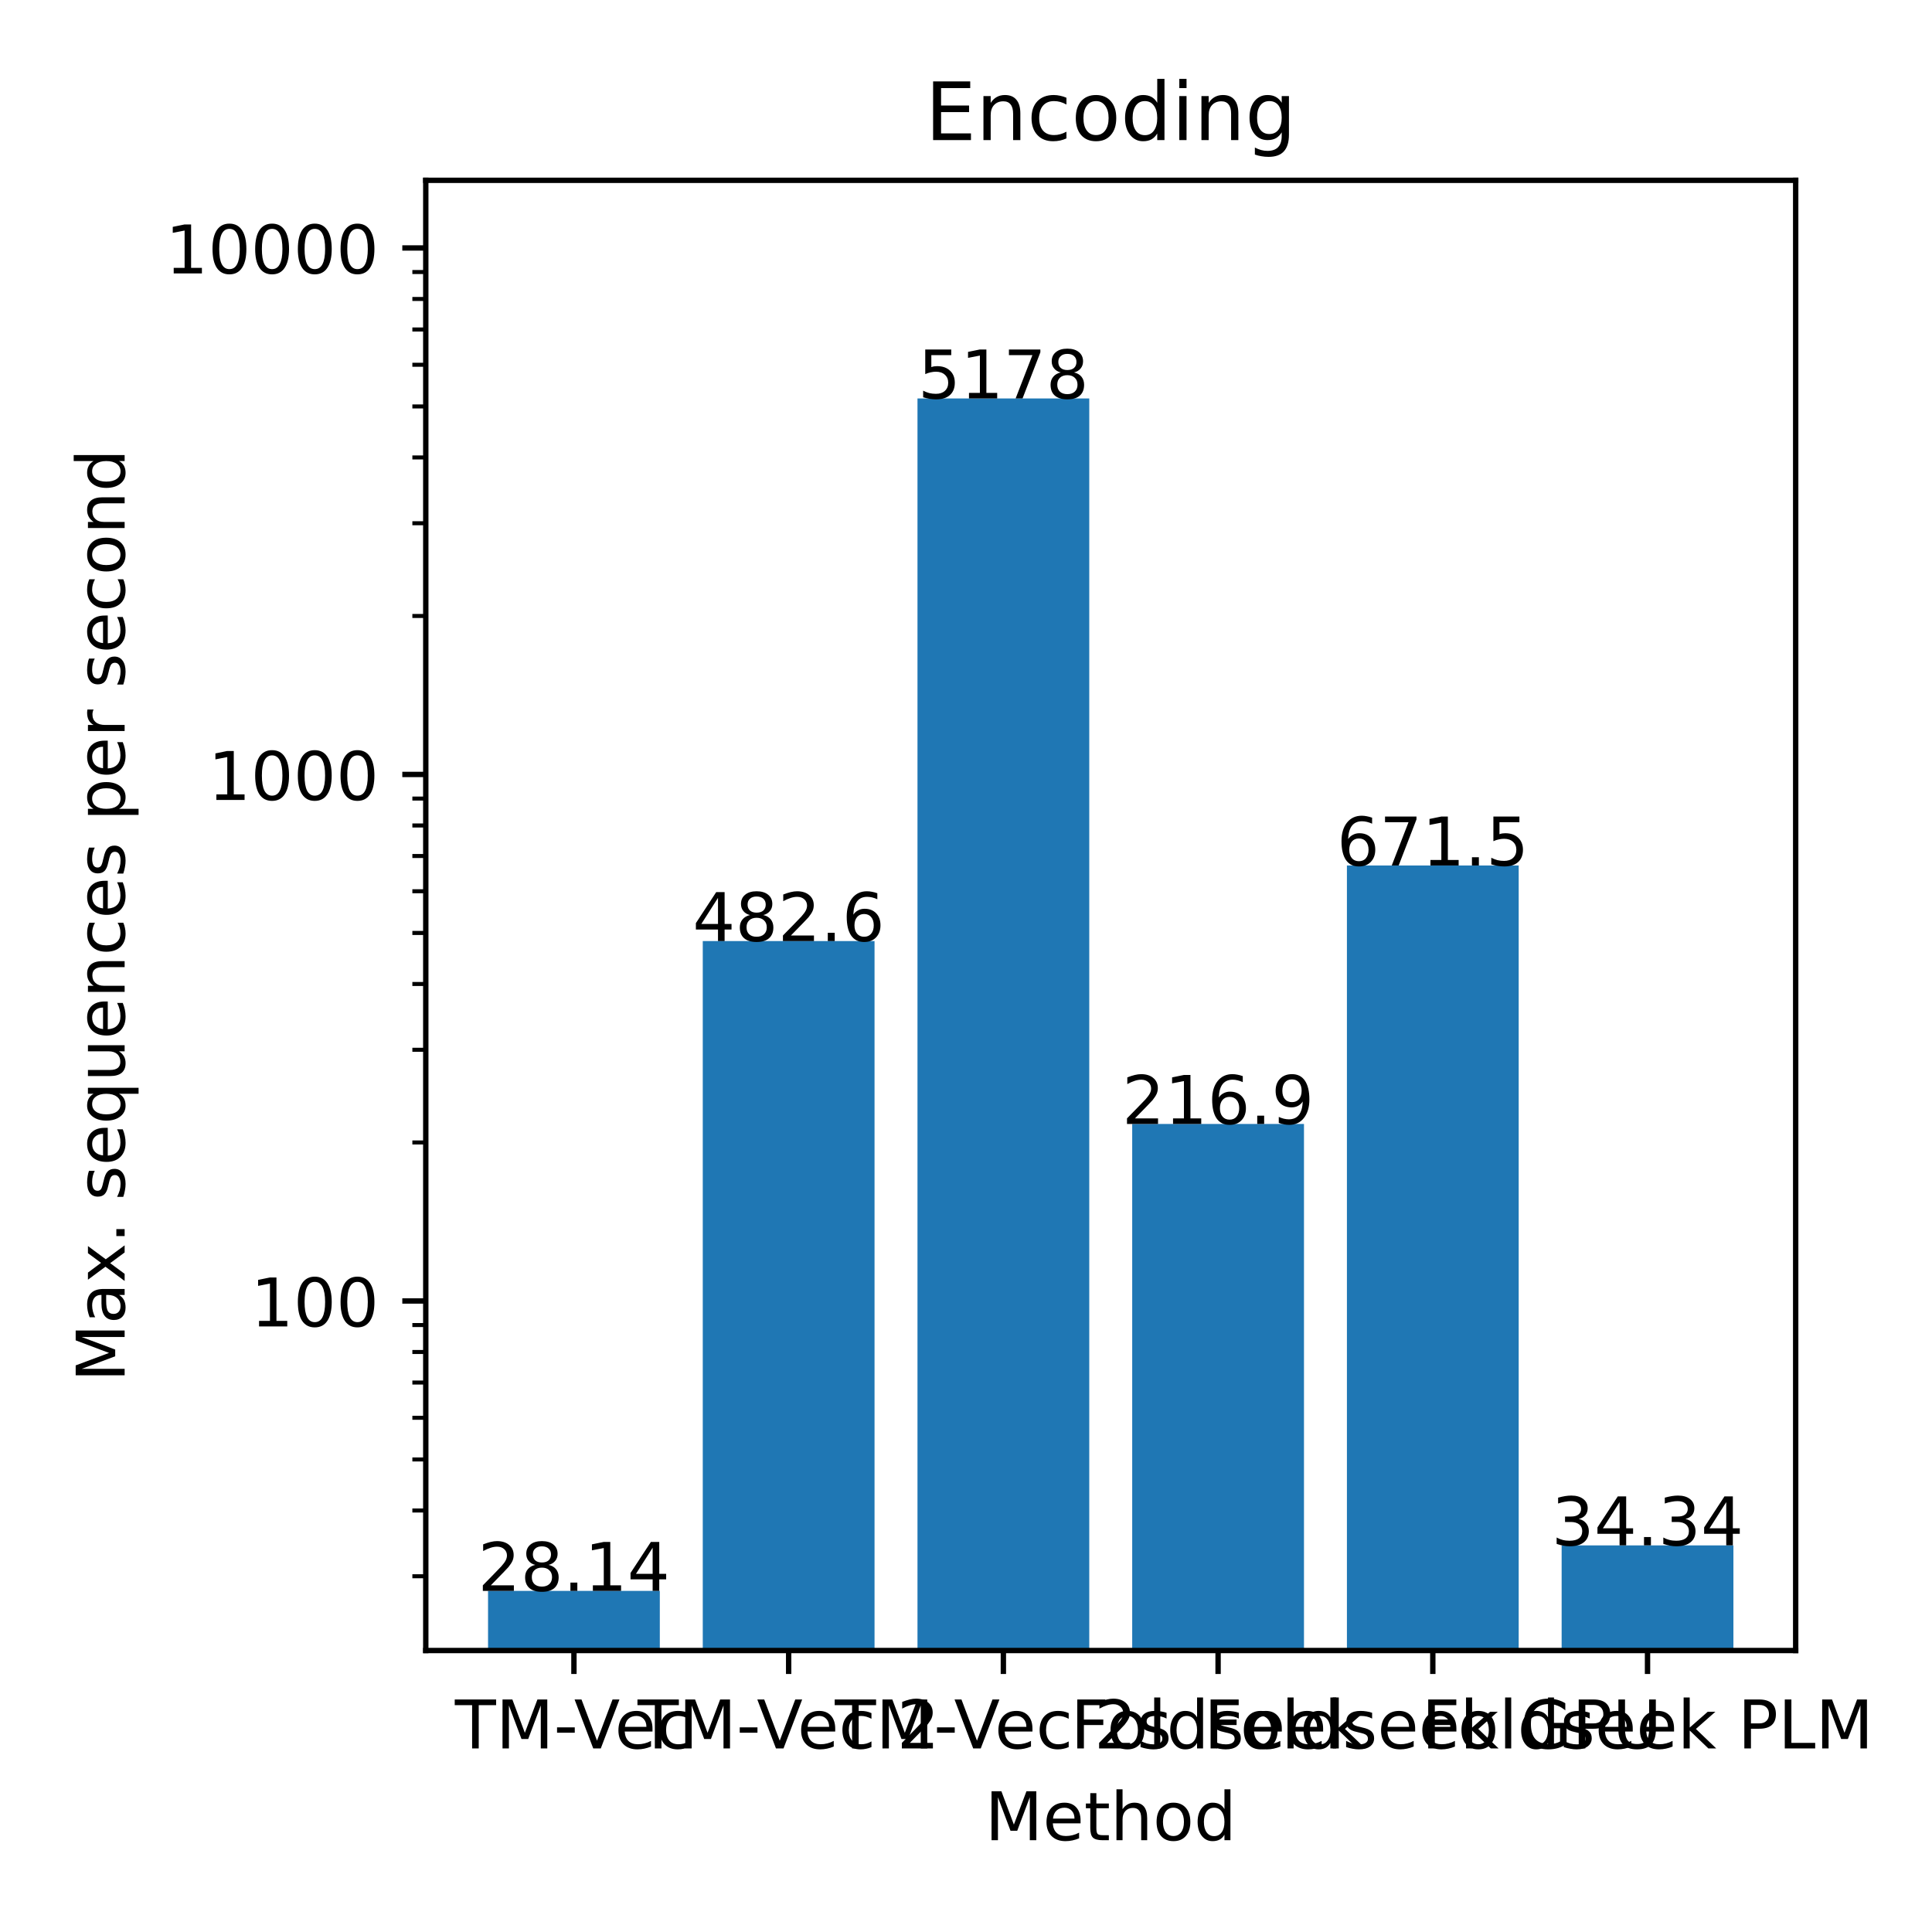
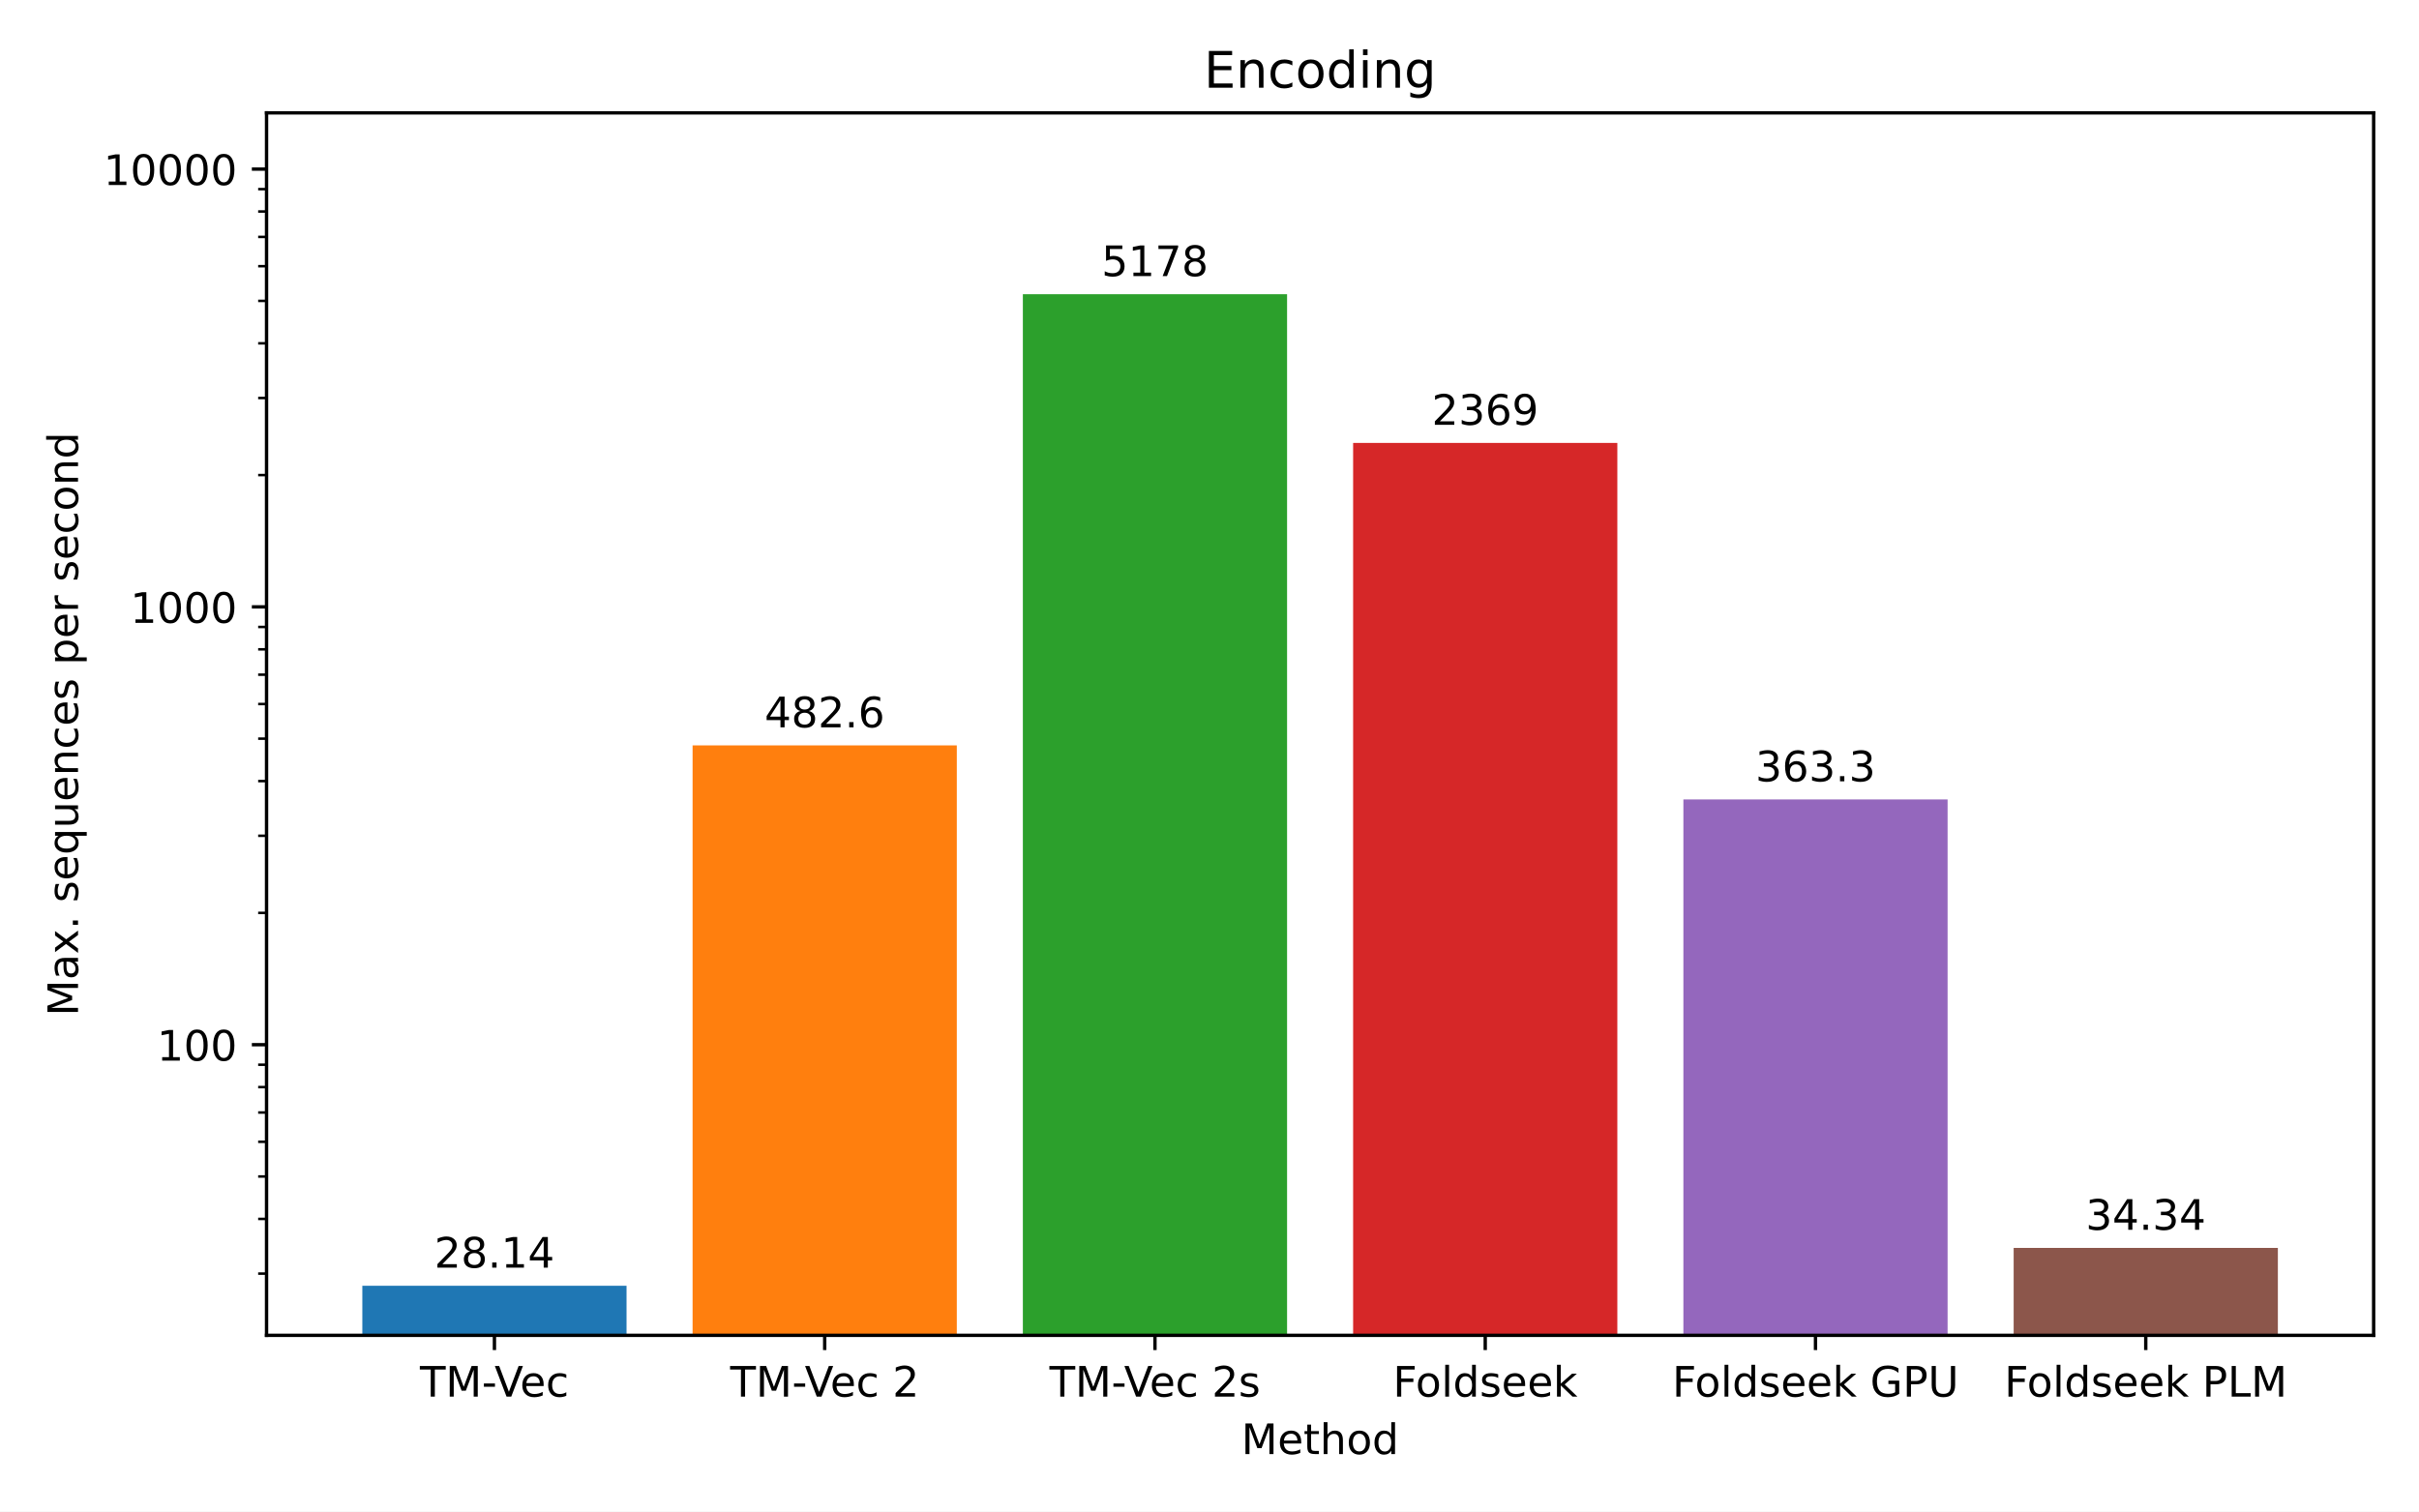
- <svg xmlns="http://www.w3.org/2000/svg" xmlns:xlink="http://www.w3.org/1999/xlink" width="288pt" height="288pt" viewBox="0 0 288 288" version="1.1">
+ <svg xmlns="http://www.w3.org/2000/svg" xmlns:xlink="http://www.w3.org/1999/xlink" height="360pt" version="1.1" viewBox="0 0 576 360" width="576pt">
  <defs>
-     <style type="text/css">*{stroke-linejoin: round; stroke-linecap: butt}</style>
+     <style type="text/css">*{stroke-linecap:butt;stroke-linejoin:round;}</style>
  </defs>
  <g id="figure_1">
    <g id="patch_1">
-       <path d="M 0 288  L 288 288  L 288 0  L 0 0  z " style="fill: #ffffff" />
+       <path d="M 0 360  L 576 360  L 576 0  L 0 0  z " style="fill:#ffffff;" />
    </g>
    <g id="axes_1">
      <g id="patch_2">
-         <path d="M 63.47 246.04  L 267.679 246.04  L 267.679 26.88  L 63.47 26.88  z " style="fill: #ffffff" />
+         <path d="M 63.47 318.04  L 565.2 318.04  L 565.2 26.88  L 63.47 26.88  z " style="fill:#ffffff;" />
      </g>
      <g id="patch_3">
-         <path d="M 72.752 78837.184  L 98.358 78837.184  L 98.358 237.152  L 72.752 237.152  z " clip-path="url(#pb96847e4c1)" style="fill: #1f77b4" />
+         <path clip-path="url(#p6f3fa253c1)" d="M 86.276 104728.505  L 149.189 104728.505  L 149.189 306.232  L 86.276 306.232  z " style="fill:#1f77b4;" />
      </g>
      <g id="patch_4">
-         <path d="M 104.76 78837.184  L 130.366 78837.184  L 130.366 140.282  L 104.76 140.282  z " clip-path="url(#pb96847e4c1)" style="fill: #1f77b4" />
+         <path clip-path="url(#p6f3fa253c1)" d="M 164.917 104728.505  L 227.83 104728.505  L 227.83 177.538  L 164.917 177.538  z " style="fill:#ff7f0e;" />
      </g>
      <g id="patch_5">
-         <path d="M 136.768 78837.184  L 162.374 78837.184  L 162.374 59.395  L 136.768 59.395  z " clip-path="url(#pb96847e4c1)" style="fill: #1f77b4" />
+         <path clip-path="url(#p6f3fa253c1)" d="M 243.558 104728.505  L 306.471 104728.505  L 306.471 70.077  L 243.558 70.077  z " style="fill:#2ca02c;" />
      </g>
      <g id="patch_6">
-         <path d="M 168.775 78837.184  L 194.382 78837.184  L 194.382 167.543  L 168.775 167.543  z " clip-path="url(#pb96847e4c1)" style="fill: #1f77b4" />
+         <path clip-path="url(#p6f3fa253c1)" d="M 322.199 104728.505  L 385.112 104728.505  L 385.112 105.493  L 322.199 105.493  z " style="fill:#d62728;" />
      </g>
      <g id="patch_7">
-         <path d="M 200.783 78837.184  L 226.389 78837.184  L 226.389 129.02  L 200.783 129.02  z " clip-path="url(#pb96847e4c1)" style="fill: #1f77b4" />
+         <path clip-path="url(#p6f3fa253c1)" d="M 400.84 104728.505  L 463.753 104728.505  L 463.753 190.401  L 400.84 190.401  z " style="fill:#9467bd;" />
      </g>
      <g id="patch_8">
-         <path d="M 232.791 78837.184  L 258.397 78837.184  L 258.397 230.366  L 232.791 230.366  z " clip-path="url(#pb96847e4c1)" style="fill: #1f77b4" />
+         <path clip-path="url(#p6f3fa253c1)" d="M 479.481 104728.505  L 542.394 104728.505  L 542.394 297.217  L 479.481 297.217  z " style="fill:#8c564b;" />
      </g>
      <g id="matplotlib.axis_1">
        <g id="xtick_1">
          <g id="line2d_1">
            <defs>
-               <path id="m409411fb9b" d="M 0 0  L 0 3.5  " style="stroke: #000000; stroke-width: 0.8" />
+               <path d="M 0 0  L 0 3.5  " id="mcd91fe436c" style="stroke:#000000;stroke-width:0.8;" />
            </defs>
            <g>
-               <use xlink:href="#m409411fb9b" x="85.555" y="246.04" style="stroke: #000000; stroke-width: 0.8" />
+               <use style="stroke:#000000;stroke-width:0.8;" x="117.732" xlink:href="#mcd91fe436c" y="318.04" />
            </g>
          </g>
          <g id="text_1">
-             <text style="font-size: 10px; font-family: 'DejaVu Sans', 'Bitstream Vera Sans', 'Computer Modern Sans Serif', 'Lucida Grande', 'Verdana', 'Geneva', 'Lucid', 'Arial', 'Helvetica', 'Avant Garde', sans-serif; text-anchor: middle" x="85.555" y="260.638" transform="rotate(-0 85.55532 260.6384)">TM-Vec</text>
+             <text style="font-family:DejaVu Sans;font-size:10px;font-stretch:normal;font-style:normal;font-weight:normal;text-anchor:middle;" transform="rotate(-0, 117.7323, 332.6384)" x="117.732" y="332.638">TM-Vec</text>
          </g>
        </g>
        <g id="xtick_2">
          <g id="line2d_2">
            <g>
-               <use xlink:href="#m409411fb9b" x="117.563" y="246.04" style="stroke: #000000; stroke-width: 0.8" />
+               <use style="stroke:#000000;stroke-width:0.8;" x="196.373" xlink:href="#mcd91fe436c" y="318.04" />
            </g>
          </g>
          <g id="text_2">
-             <text style="font-size: 10px; font-family: 'DejaVu Sans', 'Bitstream Vera Sans', 'Computer Modern Sans Serif', 'Lucida Grande', 'Verdana', 'Geneva', 'Lucid', 'Arial', 'Helvetica', 'Avant Garde', sans-serif; text-anchor: middle" x="117.563" y="260.638" transform="rotate(-0 117.563 260.6384)">TM-Vec 2</text>
+             <text style="font-family:DejaVu Sans;font-size:10px;font-stretch:normal;font-style:normal;font-weight:normal;text-anchor:middle;" transform="rotate(-0, 196.3734, 332.6384)" x="196.373" y="332.638">TM-Vec 2</text>
          </g>
        </g>
        <g id="xtick_3">
          <g id="line2d_3">
            <g>
-               <use xlink:href="#m409411fb9b" x="149.571" y="246.04" style="stroke: #000000; stroke-width: 0.8" />
+               <use style="stroke:#000000;stroke-width:0.8;" x="275.014" xlink:href="#mcd91fe436c" y="318.04" />
            </g>
          </g>
          <g id="text_3">
-             <text style="font-size: 10px; font-family: 'DejaVu Sans', 'Bitstream Vera Sans', 'Computer Modern Sans Serif', 'Lucida Grande', 'Verdana', 'Geneva', 'Lucid', 'Arial', 'Helvetica', 'Avant Garde', sans-serif; text-anchor: middle" x="149.571" y="260.638" transform="rotate(-0 149.5707 260.6384)">TM-Vec 2s</text>
+             <text style="font-family:DejaVu Sans;font-size:10px;font-stretch:normal;font-style:normal;font-weight:normal;text-anchor:middle;" transform="rotate(-0, 275.0145, 332.6384)" x="275.014" y="332.638">TM-Vec 2s</text>
          </g>
        </g>
        <g id="xtick_4">
          <g id="line2d_4">
            <g>
-               <use xlink:href="#m409411fb9b" x="181.578" y="246.04" style="stroke: #000000; stroke-width: 0.8" />
+               <use style="stroke:#000000;stroke-width:0.8;" x="353.656" xlink:href="#mcd91fe436c" y="318.04" />
            </g>
          </g>
          <g id="text_4">
-             <text style="font-size: 10px; font-family: 'DejaVu Sans', 'Bitstream Vera Sans', 'Computer Modern Sans Serif', 'Lucida Grande', 'Verdana', 'Geneva', 'Lucid', 'Arial', 'Helvetica', 'Avant Garde', sans-serif; text-anchor: middle" x="181.578" y="260.638" transform="rotate(-0 181.5784 260.6384)">Foldseek</text>
+             <text style="font-family:DejaVu Sans;font-size:10px;font-stretch:normal;font-style:normal;font-weight:normal;text-anchor:middle;" transform="rotate(-0, 353.6555, 332.6384)" x="353.656" y="332.638">Foldseek</text>
          </g>
        </g>
        <g id="xtick_5">
          <g id="line2d_5">
            <g>
-               <use xlink:href="#m409411fb9b" x="213.586" y="246.04" style="stroke: #000000; stroke-width: 0.8" />
+               <use style="stroke:#000000;stroke-width:0.8;" x="432.297" xlink:href="#mcd91fe436c" y="318.04" />
            </g>
          </g>
          <g id="text_5">
-             <text style="font-size: 10px; font-family: 'DejaVu Sans', 'Bitstream Vera Sans', 'Computer Modern Sans Serif', 'Lucida Grande', 'Verdana', 'Geneva', 'Lucid', 'Arial', 'Helvetica', 'Avant Garde', sans-serif; text-anchor: middle" x="213.586" y="260.638" transform="rotate(-0 213.5862 260.6384)">Foldseek GPU</text>
+             <text style="font-family:DejaVu Sans;font-size:10px;font-stretch:normal;font-style:normal;font-weight:normal;text-anchor:middle;" transform="rotate(-0, 432.2966, 332.6384)" x="432.297" y="332.638">Foldseek GPU</text>
          </g>
        </g>
        <g id="xtick_6">
          <g id="line2d_6">
            <g>
-               <use xlink:href="#m409411fb9b" x="245.594" y="246.04" style="stroke: #000000; stroke-width: 0.8" />
+               <use style="stroke:#000000;stroke-width:0.8;" x="510.938" xlink:href="#mcd91fe436c" y="318.04" />
            </g>
          </g>
          <g id="text_6">
-             <text style="font-size: 10px; font-family: 'DejaVu Sans', 'Bitstream Vera Sans', 'Computer Modern Sans Serif', 'Lucida Grande', 'Verdana', 'Geneva', 'Lucid', 'Arial', 'Helvetica', 'Avant Garde', sans-serif; text-anchor: middle" x="245.594" y="260.638" transform="rotate(-0 245.5939 260.6384)">Foldseek PLM</text>
+             <text style="font-family:DejaVu Sans;font-size:10px;font-stretch:normal;font-style:normal;font-weight:normal;text-anchor:middle;" transform="rotate(-0, 510.9377, 332.6384)" x="510.938" y="332.638">Foldseek PLM</text>
          </g>
        </g>
        <g id="text_7">
-           <text style="font-size: 10px; font-family: 'DejaVu Sans', 'Bitstream Vera Sans', 'Computer Modern Sans Serif', 'Lucida Grande', 'Verdana', 'Geneva', 'Lucid', 'Arial', 'Helvetica', 'Avant Garde', sans-serif; text-anchor: middle" x="165.575" y="274.317" transform="rotate(-0 165.5746 274.3166)">Method</text>
+           <text style="font-family:DejaVu Sans;font-size:10px;font-stretch:normal;font-style:normal;font-weight:normal;text-anchor:middle;" transform="rotate(-0, 314.335, 346.3166)" x="314.335" y="346.317">Method</text>
        </g>
      </g>
      <g id="matplotlib.axis_2">
        <g id="ytick_1">
          <g id="line2d_7">
            <defs>
-               <path id="m269a9c78a0" d="M 0 0  L -3.5 0  " style="stroke: #000000; stroke-width: 0.8" />
+               <path d="M 0 0  L -3.5 0  " id="ma283a9e6b2" style="stroke:#000000;stroke-width:0.8;" />
            </defs>
            <g>
-               <use xlink:href="#m269a9c78a0" x="63.47" y="193.933" style="stroke: #000000; stroke-width: 0.8" />
+               <use style="stroke:#000000;stroke-width:0.8;" x="63.47" xlink:href="#ma283a9e6b2" y="248.815" />
            </g>
          </g>
          <g id="text_8">
-             <text style="font-size: 10px; font-family: 'DejaVu Sans', 'Bitstream Vera Sans', 'Computer Modern Sans Serif', 'Lucida Grande', 'Verdana', 'Geneva', 'Lucid', 'Arial', 'Helvetica', 'Avant Garde', sans-serif; text-anchor: end" x="56.47" y="197.732" transform="rotate(-0 56.47 197.7324)">100</text>
+             <text style="font-family:DejaVu Sans;font-size:10px;font-stretch:normal;font-style:normal;font-weight:normal;text-anchor:end;" transform="rotate(-0, 56.47, 252.6139)" x="56.47" y="252.614">100</text>
          </g>
        </g>
        <g id="ytick_2">
          <g id="line2d_8">
            <g>
-               <use xlink:href="#m269a9c78a0" x="63.47" y="115.447" style="stroke: #000000; stroke-width: 0.8" />
+               <use style="stroke:#000000;stroke-width:0.8;" x="63.47" xlink:href="#ma283a9e6b2" y="144.544" />
            </g>
          </g>
          <g id="text_9">
-             <text style="font-size: 10px; font-family: 'DejaVu Sans', 'Bitstream Vera Sans', 'Computer Modern Sans Serif', 'Lucida Grande', 'Verdana', 'Geneva', 'Lucid', 'Arial', 'Helvetica', 'Avant Garde', sans-serif; text-anchor: end" x="56.47" y="119.246" transform="rotate(-0 56.47 119.2462)">1000</text>
+             <text style="font-family:DejaVu Sans;font-size:10px;font-stretch:normal;font-style:normal;font-weight:normal;text-anchor:end;" transform="rotate(-0, 56.47, 148.3428)" x="56.47" y="148.343">1000</text>
          </g>
        </g>
        <g id="ytick_3">
          <g id="line2d_9">
            <g>
-               <use xlink:href="#m269a9c78a0" x="63.47" y="36.961" style="stroke: #000000; stroke-width: 0.8" />
+               <use style="stroke:#000000;stroke-width:0.8;" x="63.47" xlink:href="#ma283a9e6b2" y="40.272" />
            </g>
          </g>
          <g id="text_10">
-             <text style="font-size: 10px; font-family: 'DejaVu Sans', 'Bitstream Vera Sans', 'Computer Modern Sans Serif', 'Lucida Grande', 'Verdana', 'Geneva', 'Lucid', 'Arial', 'Helvetica', 'Avant Garde', sans-serif; text-anchor: end" x="56.47" y="40.76" transform="rotate(-0 56.47 40.75988)">10000</text>
+             <text style="font-family:DejaVu Sans;font-size:10px;font-stretch:normal;font-style:normal;font-weight:normal;text-anchor:end;" transform="rotate(-0, 56.47, 44.07165)" x="56.47" y="44.072">10000</text>
          </g>
        </g>
        <g id="ytick_4">
          <g id="line2d_10">
            <defs>
-               <path id="mb228a45a31" d="M 0 0  L -2 0  " style="stroke: #000000; stroke-width: 0.6" />
+               <path d="M 0 0  L -2 0  " id="m4eb22f8879" style="stroke:#000000;stroke-width:0.6;" />
            </defs>
            <g>
-               <use xlink:href="#mb228a45a31" x="63.47" y="234.972" style="stroke: #000000; stroke-width: 0.6" />
+               <use style="stroke:#000000;stroke-width:0.6;" x="63.47" xlink:href="#m4eb22f8879" y="303.336" />
            </g>
          </g>
        </g>
        <g id="ytick_5">
          <g id="line2d_11">
            <g>
-               <use xlink:href="#mb228a45a31" x="63.47" y="225.166" style="stroke: #000000; stroke-width: 0.6" />
+               <use style="stroke:#000000;stroke-width:0.6;" x="63.47" xlink:href="#m4eb22f8879" y="290.308" />
            </g>
          </g>
        </g>
        <g id="ytick_6">
          <g id="line2d_12">
            <g>
-               <use xlink:href="#mb228a45a31" x="63.47" y="217.56" style="stroke: #000000; stroke-width: 0.6" />
+               <use style="stroke:#000000;stroke-width:0.6;" x="63.47" xlink:href="#m4eb22f8879" y="280.203" />
            </g>
          </g>
        </g>
        <g id="ytick_7">
          <g id="line2d_13">
            <g>
-               <use xlink:href="#mb228a45a31" x="63.47" y="211.345" style="stroke: #000000; stroke-width: 0.6" />
+               <use style="stroke:#000000;stroke-width:0.6;" x="63.47" xlink:href="#m4eb22f8879" y="271.947" />
            </g>
          </g>
        </g>
        <g id="ytick_8">
          <g id="line2d_14">
            <g>
-               <use xlink:href="#mb228a45a31" x="63.47" y="206.091" style="stroke: #000000; stroke-width: 0.6" />
+               <use style="stroke:#000000;stroke-width:0.6;" x="63.47" xlink:href="#m4eb22f8879" y="264.967" />
            </g>
          </g>
        </g>
        <g id="ytick_9">
          <g id="line2d_15">
            <g>
-               <use xlink:href="#mb228a45a31" x="63.47" y="201.539" style="stroke: #000000; stroke-width: 0.6" />
+               <use style="stroke:#000000;stroke-width:0.6;" x="63.47" xlink:href="#m4eb22f8879" y="258.92" />
            </g>
          </g>
        </g>
        <g id="ytick_10">
          <g id="line2d_16">
            <g>
-               <use xlink:href="#mb228a45a31" x="63.47" y="197.525" style="stroke: #000000; stroke-width: 0.6" />
+               <use style="stroke:#000000;stroke-width:0.6;" x="63.47" xlink:href="#m4eb22f8879" y="253.586" />
            </g>
          </g>
        </g>
        <g id="ytick_11">
          <g id="line2d_17">
            <g>
-               <use xlink:href="#mb228a45a31" x="63.47" y="170.306" style="stroke: #000000; stroke-width: 0.6" />
+               <use style="stroke:#000000;stroke-width:0.6;" x="63.47" xlink:href="#m4eb22f8879" y="217.426" />
            </g>
          </g>
        </g>
        <g id="ytick_12">
          <g id="line2d_18">
            <g>
-               <use xlink:href="#mb228a45a31" x="63.47" y="156.486" style="stroke: #000000; stroke-width: 0.6" />
+               <use style="stroke:#000000;stroke-width:0.6;" x="63.47" xlink:href="#m4eb22f8879" y="199.065" />
            </g>
          </g>
        </g>
        <g id="ytick_13">
          <g id="line2d_19">
            <g>
-               <use xlink:href="#mb228a45a31" x="63.47" y="146.68" style="stroke: #000000; stroke-width: 0.6" />
+               <use style="stroke:#000000;stroke-width:0.6;" x="63.47" xlink:href="#m4eb22f8879" y="186.037" />
            </g>
          </g>
        </g>
        <g id="ytick_14">
          <g id="line2d_20">
            <g>
-               <use xlink:href="#mb228a45a31" x="63.47" y="139.074" style="stroke: #000000; stroke-width: 0.6" />
+               <use style="stroke:#000000;stroke-width:0.6;" x="63.47" xlink:href="#m4eb22f8879" y="175.932" />
            </g>
          </g>
        </g>
        <g id="ytick_15">
          <g id="line2d_21">
            <g>
-               <use xlink:href="#mb228a45a31" x="63.47" y="132.859" style="stroke: #000000; stroke-width: 0.6" />
+               <use style="stroke:#000000;stroke-width:0.6;" x="63.47" xlink:href="#m4eb22f8879" y="167.676" />
            </g>
          </g>
        </g>
        <g id="ytick_16">
          <g id="line2d_22">
            <g>
-               <use xlink:href="#mb228a45a31" x="63.47" y="127.605" style="stroke: #000000; stroke-width: 0.6" />
+               <use style="stroke:#000000;stroke-width:0.6;" x="63.47" xlink:href="#m4eb22f8879" y="160.695" />
            </g>
          </g>
        </g>
        <g id="ytick_17">
          <g id="line2d_23">
            <g>
-               <use xlink:href="#mb228a45a31" x="63.47" y="123.053" style="stroke: #000000; stroke-width: 0.6" />
+               <use style="stroke:#000000;stroke-width:0.6;" x="63.47" xlink:href="#m4eb22f8879" y="154.649" />
            </g>
          </g>
        </g>
        <g id="ytick_18">
          <g id="line2d_24">
            <g>
-               <use xlink:href="#mb228a45a31" x="63.47" y="119.038" style="stroke: #000000; stroke-width: 0.6" />
+               <use style="stroke:#000000;stroke-width:0.6;" x="63.47" xlink:href="#m4eb22f8879" y="149.315" />
            </g>
          </g>
        </g>
        <g id="ytick_19">
          <g id="line2d_25">
            <g>
-               <use xlink:href="#mb228a45a31" x="63.47" y="91.82" style="stroke: #000000; stroke-width: 0.6" />
+               <use style="stroke:#000000;stroke-width:0.6;" x="63.47" xlink:href="#m4eb22f8879" y="113.155" />
            </g>
          </g>
        </g>
        <g id="ytick_20">
          <g id="line2d_26">
            <g>
-               <use xlink:href="#mb228a45a31" x="63.47" y="77.999" style="stroke: #000000; stroke-width: 0.6" />
+               <use style="stroke:#000000;stroke-width:0.6;" x="63.47" xlink:href="#m4eb22f8879" y="94.794" />
            </g>
          </g>
        </g>
        <g id="ytick_21">
          <g id="line2d_27">
            <g>
-               <use xlink:href="#mb228a45a31" x="63.47" y="68.193" style="stroke: #000000; stroke-width: 0.6" />
+               <use style="stroke:#000000;stroke-width:0.6;" x="63.47" xlink:href="#m4eb22f8879" y="81.766" />
            </g>
          </g>
        </g>
        <g id="ytick_22">
          <g id="line2d_28">
            <g>
-               <use xlink:href="#mb228a45a31" x="63.47" y="60.587" style="stroke: #000000; stroke-width: 0.6" />
+               <use style="stroke:#000000;stroke-width:0.6;" x="63.47" xlink:href="#m4eb22f8879" y="71.661" />
            </g>
          </g>
        </g>
        <g id="ytick_23">
          <g id="line2d_29">
            <g>
-               <use xlink:href="#mb228a45a31" x="63.47" y="54.373" style="stroke: #000000; stroke-width: 0.6" />
+               <use style="stroke:#000000;stroke-width:0.6;" x="63.47" xlink:href="#m4eb22f8879" y="63.405" />
            </g>
          </g>
        </g>
        <g id="ytick_24">
          <g id="line2d_30">
            <g>
-               <use xlink:href="#mb228a45a31" x="63.47" y="49.118" style="stroke: #000000; stroke-width: 0.6" />
+               <use style="stroke:#000000;stroke-width:0.6;" x="63.47" xlink:href="#m4eb22f8879" y="56.424" />
            </g>
          </g>
        </g>
        <g id="ytick_25">
          <g id="line2d_31">
            <g>
-               <use xlink:href="#mb228a45a31" x="63.47" y="44.567" style="stroke: #000000; stroke-width: 0.6" />
+               <use style="stroke:#000000;stroke-width:0.6;" x="63.47" xlink:href="#m4eb22f8879" y="50.377" />
            </g>
          </g>
        </g>
        <g id="ytick_26">
          <g id="line2d_32">
            <g>
-               <use xlink:href="#mb228a45a31" x="63.47" y="40.552" style="stroke: #000000; stroke-width: 0.6" />
+               <use style="stroke:#000000;stroke-width:0.6;" x="63.47" xlink:href="#m4eb22f8879" y="45.044" />
            </g>
          </g>
        </g>
        <g id="text_11">
-           <text style="font-size: 10px; font-family: 'DejaVu Sans', 'Bitstream Vera Sans', 'Computer Modern Sans Serif', 'Lucida Grande', 'Verdana', 'Geneva', 'Lucid', 'Arial', 'Helvetica', 'Avant Garde', sans-serif; text-anchor: middle" x="18.578" y="136.46" transform="rotate(-90 18.57781 136.46)">Max. sequences per second</text>
+           <text style="font-family:DejaVu Sans;font-size:10px;font-stretch:normal;font-style:normal;font-weight:normal;text-anchor:middle;" transform="rotate(-90, 18.57781, 172.46)" x="18.578" y="172.46">Max. sequences per second</text>
        </g>
      </g>
      <g id="patch_9">
-         <path d="M 63.47 246.04  L 63.47 26.88  " style="fill: none; stroke: #000000; stroke-width: 0.8; stroke-linejoin: miter; stroke-linecap: square" />
+         <path d="M 63.47 318.04  L 63.47 26.88  " style="fill:none;stroke:#000000;stroke-linecap:square;stroke-linejoin:miter;stroke-width:0.8;" />
      </g>
      <g id="patch_10">
-         <path d="M 267.679 246.04  L 267.679 26.88  " style="fill: none; stroke: #000000; stroke-width: 0.8; stroke-linejoin: miter; stroke-linecap: square" />
+         <path d="M 565.2 318.04  L 565.2 26.88  " style="fill:none;stroke:#000000;stroke-linecap:square;stroke-linejoin:miter;stroke-width:0.8;" />
      </g>
      <g id="patch_11">
-         <path d="M 63.47 246.04  L 267.679 246.04  " style="fill: none; stroke: #000000; stroke-width: 0.8; stroke-linejoin: miter; stroke-linecap: square" />
+         <path d="M 63.47 318.04  L 565.2 318.04  " style="fill:none;stroke:#000000;stroke-linecap:square;stroke-linejoin:miter;stroke-width:0.8;" />
      </g>
      <g id="patch_12">
-         <path d="M 63.47 26.88  L 267.679 26.88  " style="fill: none; stroke: #000000; stroke-width: 0.8; stroke-linejoin: miter; stroke-linecap: square" />
+         <path d="M 63.47 26.88  L 565.2 26.88  " style="fill:none;stroke:#000000;stroke-linecap:square;stroke-linejoin:miter;stroke-width:0.8;" />
      </g>
      <g id="text_12">
-         <text style="font-size: 10px; font-family: 'DejaVu Sans', 'Bitstream Vera Sans', 'Computer Modern Sans Serif', 'Lucida Grande', 'Verdana', 'Geneva', 'Lucid', 'Arial', 'Helvetica', 'Avant Garde', sans-serif; text-anchor: middle" x="85.555" y="237.152" transform="rotate(-0 85.55532 237.1521)">28.14</text>
+         <text style="font-family:DejaVu Sans;font-size:10px;font-stretch:normal;font-style:normal;font-weight:normal;text-anchor:middle;" transform="rotate(-0, 117.7323, 301.9162)" x="117.732" y="301.916">28.14</text>
      </g>
      <g id="text_13">
-         <text style="font-size: 10px; font-family: 'DejaVu Sans', 'Bitstream Vera Sans', 'Computer Modern Sans Serif', 'Lucida Grande', 'Verdana', 'Geneva', 'Lucid', 'Arial', 'Helvetica', 'Avant Garde', sans-serif; text-anchor: middle" x="117.563" y="140.282" transform="rotate(-0 117.563 140.282)">482.6</text>
+         <text style="font-family:DejaVu Sans;font-size:10px;font-stretch:normal;font-style:normal;font-weight:normal;text-anchor:middle;" transform="rotate(-0, 196.3734, 173.2216)" x="196.373" y="173.222">482.6</text>
      </g>
      <g id="text_14">
-         <text style="font-size: 10px; font-family: 'DejaVu Sans', 'Bitstream Vera Sans', 'Computer Modern Sans Serif', 'Lucida Grande', 'Verdana', 'Geneva', 'Lucid', 'Arial', 'Helvetica', 'Avant Garde', sans-serif; text-anchor: middle" x="149.571" y="59.395" transform="rotate(-0 149.5707 59.3946)">5178</text>
+         <text style="font-family:DejaVu Sans;font-size:10px;font-stretch:normal;font-style:normal;font-weight:normal;text-anchor:middle;" transform="rotate(-0, 275.0145, 65.76046)" x="275.014" y="65.76">5178</text>
      </g>
      <g id="text_15">
-         <text style="font-size: 10px; font-family: 'DejaVu Sans', 'Bitstream Vera Sans', 'Computer Modern Sans Serif', 'Lucida Grande', 'Verdana', 'Geneva', 'Lucid', 'Arial', 'Helvetica', 'Avant Garde', sans-serif; text-anchor: middle" x="181.578" y="167.543" transform="rotate(-0 181.5784 167.543)">216.9</text>
+         <text style="font-family:DejaVu Sans;font-size:10px;font-stretch:normal;font-style:normal;font-weight:normal;text-anchor:middle;" transform="rotate(-0, 353.6555, 101.1772)" x="353.656" y="101.177">2369</text>
      </g>
      <g id="text_16">
-         <text style="font-size: 10px; font-family: 'DejaVu Sans', 'Bitstream Vera Sans', 'Computer Modern Sans Serif', 'Lucida Grande', 'Verdana', 'Geneva', 'Lucid', 'Arial', 'Helvetica', 'Avant Garde', sans-serif; text-anchor: middle" x="213.586" y="129.02" transform="rotate(-0 213.5862 129.0199)">671.5</text>
+         <text style="font-family:DejaVu Sans;font-size:10px;font-stretch:normal;font-style:normal;font-weight:normal;text-anchor:middle;" transform="rotate(-0, 432.2966, 186.0849)" x="432.297" y="186.085">363.3</text>
      </g>
      <g id="text_17">
-         <text style="font-size: 10px; font-family: 'DejaVu Sans', 'Bitstream Vera Sans', 'Computer Modern Sans Serif', 'Lucida Grande', 'Verdana', 'Geneva', 'Lucid', 'Arial', 'Helvetica', 'Avant Garde', sans-serif; text-anchor: middle" x="245.594" y="230.366" transform="rotate(-0 245.5939 230.366)">34.34</text>
+         <text style="font-family:DejaVu Sans;font-size:10px;font-stretch:normal;font-style:normal;font-weight:normal;text-anchor:middle;" transform="rotate(-0, 510.9377, 292.9006)" x="510.938" y="292.901">34.34</text>
      </g>
      <g id="text_18">
-         <text style="font-size: 12px; font-family: 'DejaVu Sans', 'Bitstream Vera Sans', 'Computer Modern Sans Serif', 'Lucida Grande', 'Verdana', 'Geneva', 'Lucid', 'Arial', 'Helvetica', 'Avant Garde', sans-serif; text-anchor: middle" x="165.575" y="20.88" transform="rotate(-0 165.5746 20.88)">Encoding</text>
+         <text style="font-family:DejaVu Sans;font-size:12px;font-stretch:normal;font-style:normal;font-weight:normal;text-anchor:middle;" transform="rotate(-0, 314.335, 20.88)" x="314.335" y="20.88">Encoding</text>
      </g>
    </g>
  </g>
  <defs>
-     <clipPath id="pb96847e4c1">
-       <rect x="63.47" y="26.88" width="204.209" height="219.16" />
+     <clipPath id="p6f3fa253c1">
+       <rect height="291.16" width="501.73" x="63.47" y="26.88" />
    </clipPath>
  </defs>
</svg>
